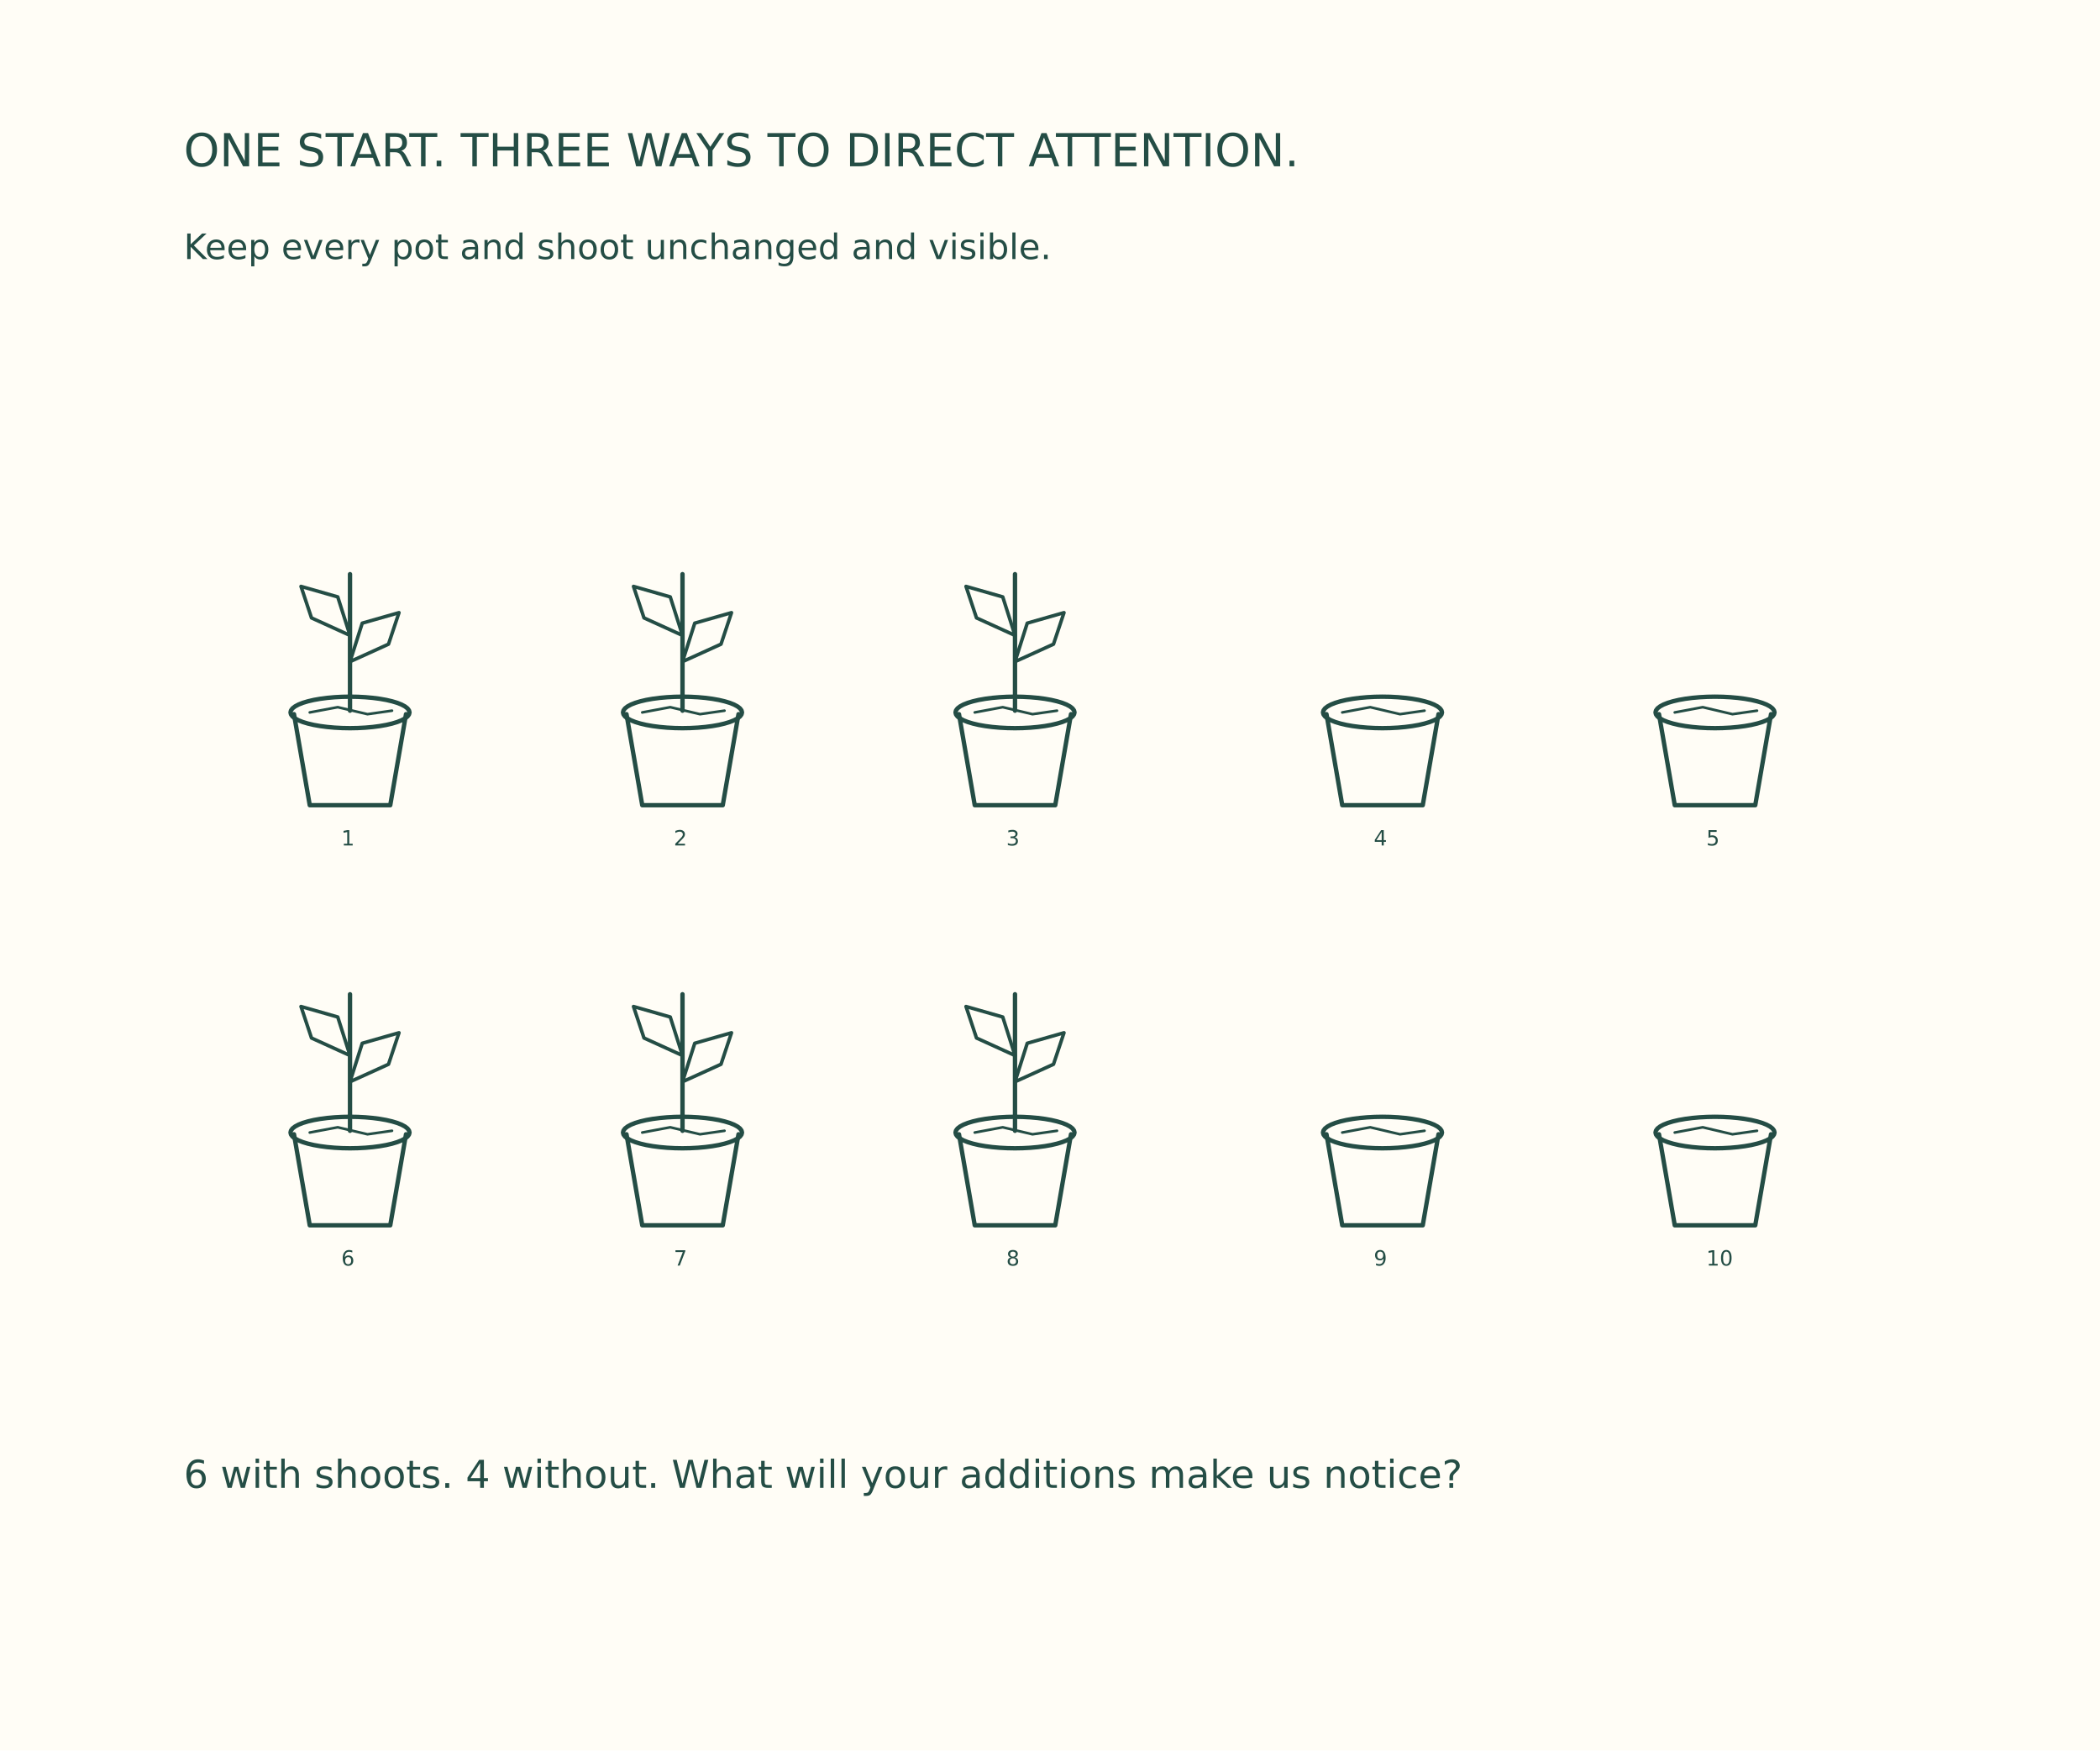
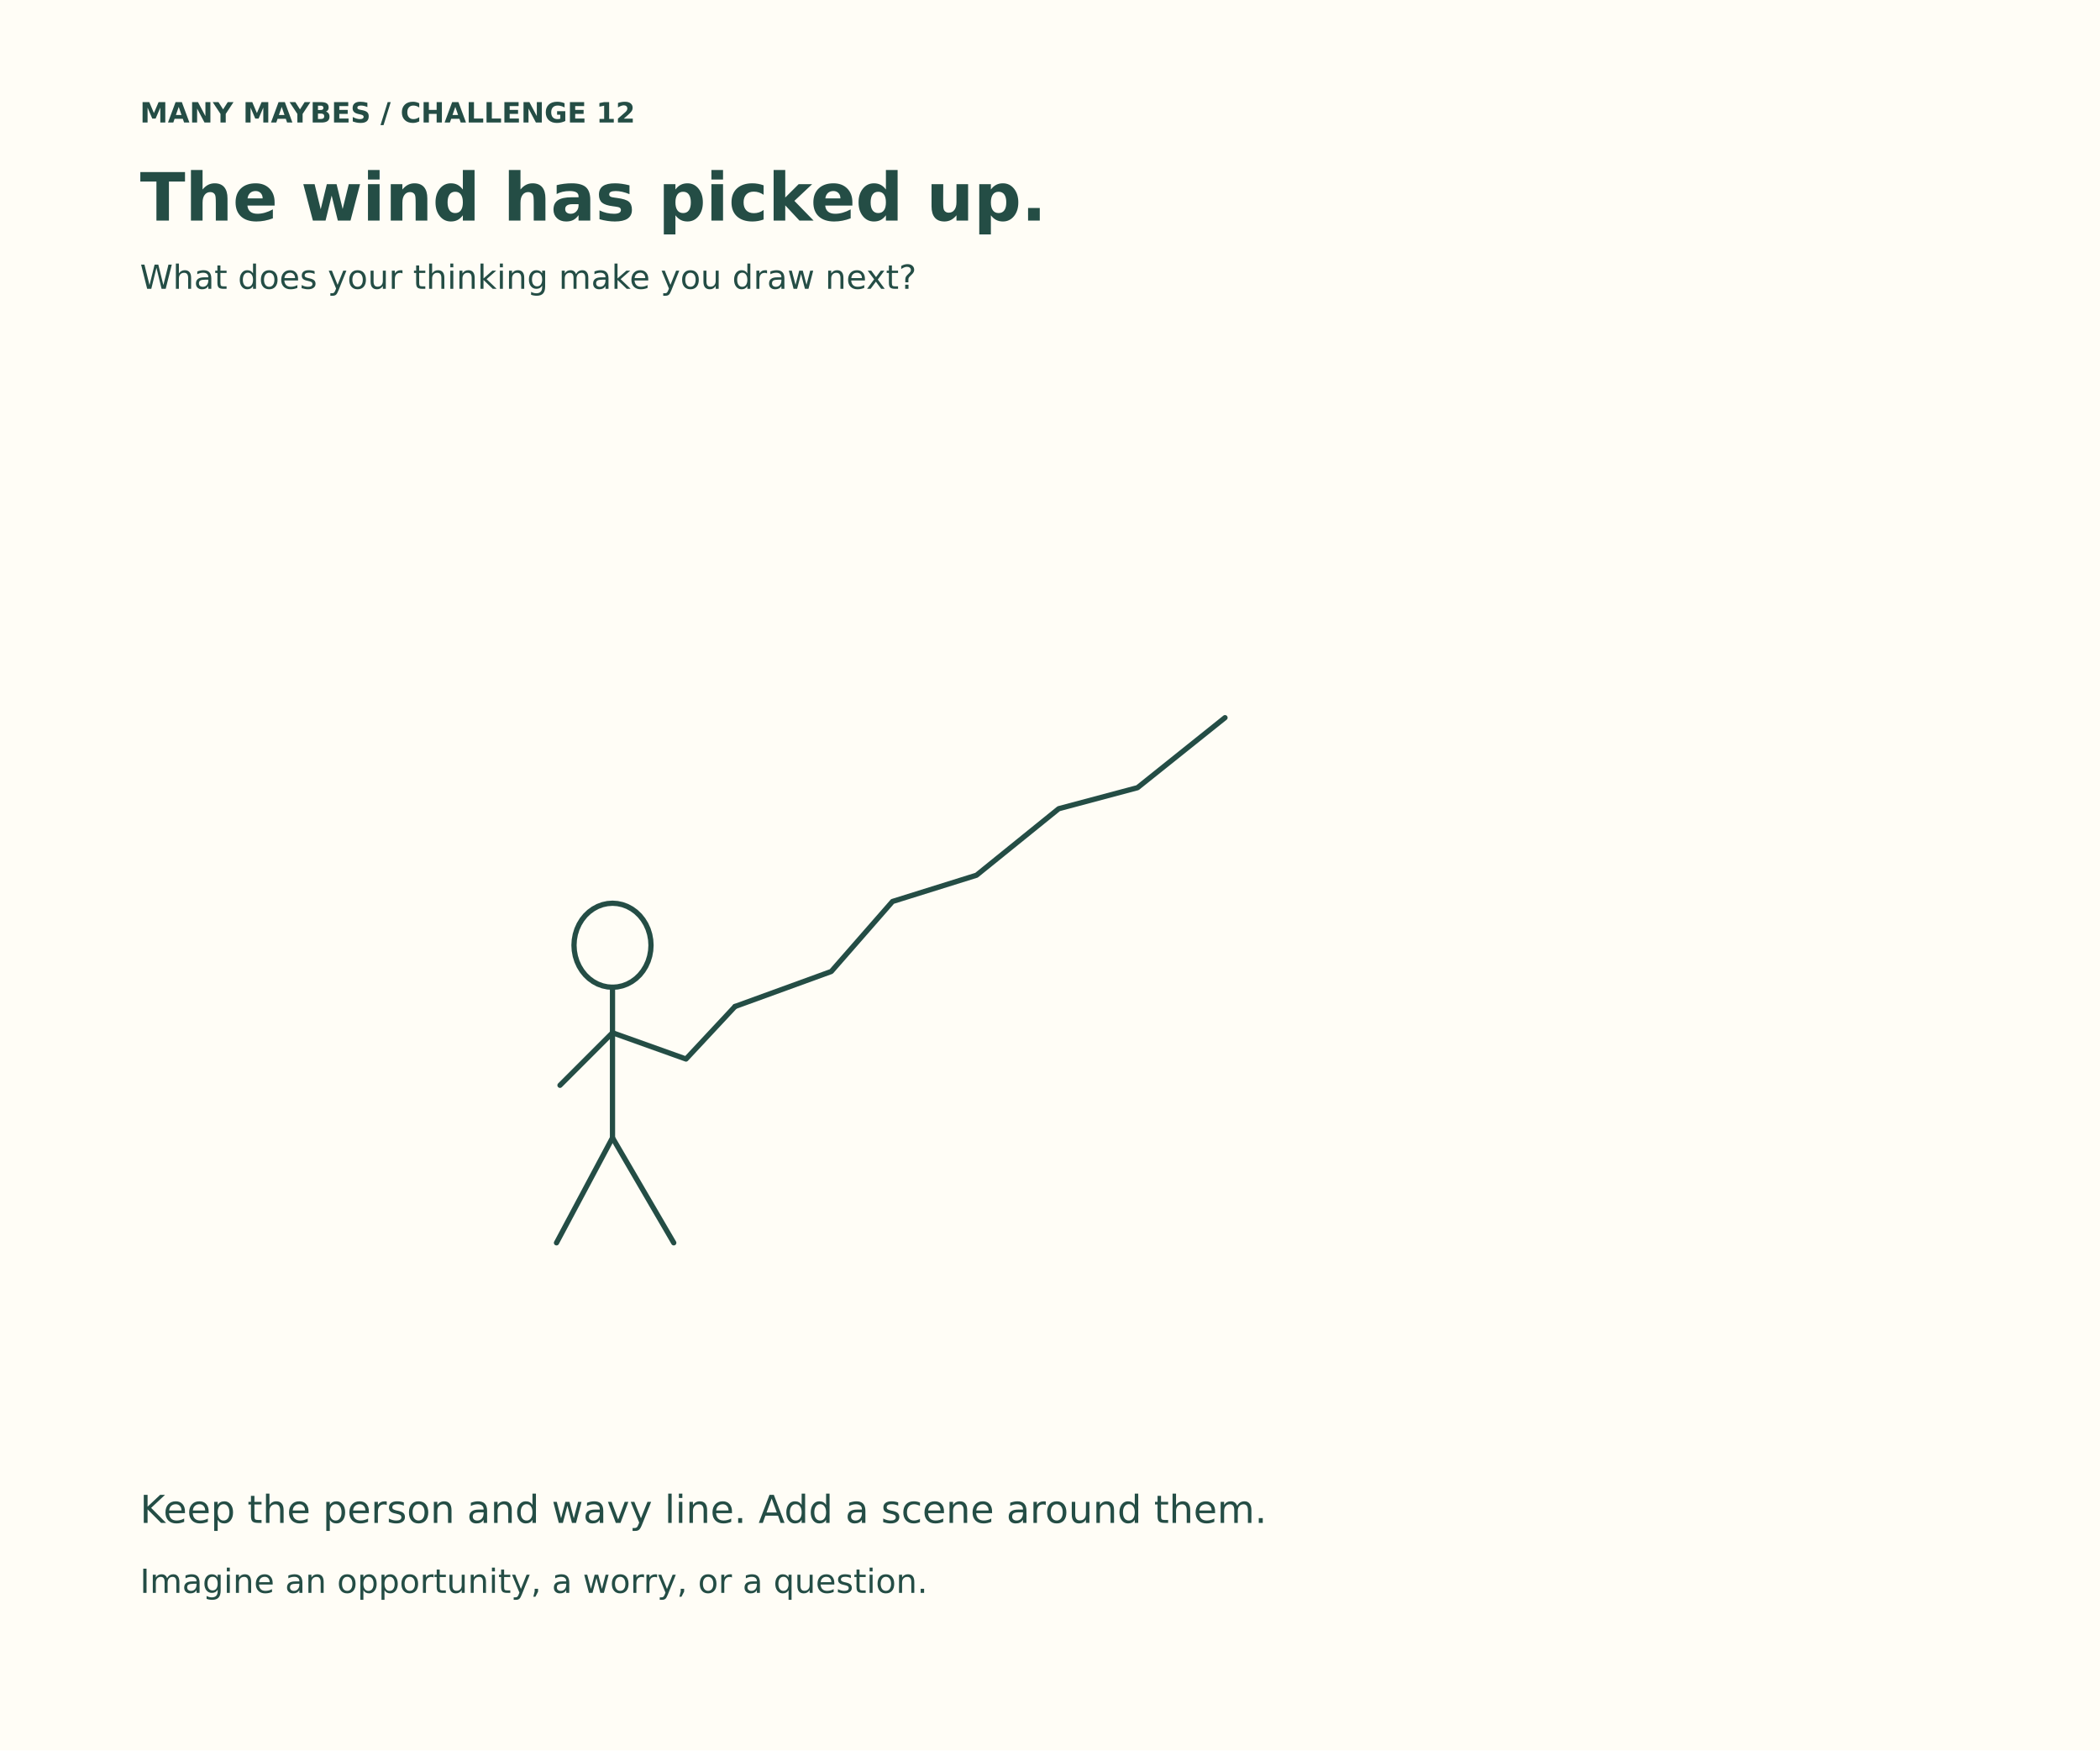
- <svg xmlns="http://www.w3.org/2000/svg" viewBox="0 0 1200 1000" role="img" aria-label="Ten simple pot outlines in two rows. The first three pots in each row have two-leaf shoots; the other two have none.">
+ <svg xmlns="http://www.w3.org/2000/svg" viewBox="0 0 1200 1000" role="img" aria-label="A neutral person holds a wavy line that rises to an unfinished endpoint. Most of the page is blank.">
  <rect width="1200" height="1000" fill="#fffdf6" />
  <g id="fixed-starter">
-     <polyline points="168,408 177,460 223,460 232,408" stroke="#244d45" stroke-width="2.5" fill="none" stroke-linecap="round" stroke-linejoin="round" />
-     <polyline points="234.0,407.0 233.71,408.17 232.84,409.33 231.41,410.44 229.44,411.5 226.97,412.48 224.04,413.36 220.7,414.14 217.0,414.79 213.01,415.31 208.8,415.69 204.44,415.92 200.0,416.0 195.56,415.92 191.2,415.69 186.99,415.31 183.0,414.79 179.3,414.14 175.96,413.36 173.03,412.48 170.56,411.5 168.59,410.44 167.16,409.33 166.29,408.17 166.0,407.0 166.29,405.83 167.16,404.67 168.59,403.56 170.56,402.5 173.03,401.52 175.96,400.64 179.3,399.86 183.0,399.21 186.99,398.69 191.2,398.31 195.56,398.08 200.0,398.0 204.44,398.08 208.8,398.31 213.01,398.69 217.0,399.21 220.7,399.86 224.04,400.64 226.97,401.52 229.44,402.5 231.41,403.56 232.84,404.67 233.71,405.83 234.0,407.0" stroke="#244d45" stroke-width="2.5" fill="none" stroke-linecap="round" stroke-linejoin="round" />
-     <polyline points="177,407 193,404 210,408 224,406" stroke="#244d45" stroke-width="1.5" fill="none" stroke-linecap="round" stroke-linejoin="round" />
-     <polyline points="200,406 200,328" stroke="#244d45" stroke-width="2.5" fill="none" stroke-linecap="round" stroke-linejoin="round" />
-     <polyline points="200,363 178,353 172,335 193,341 200,363" stroke="#244d45" stroke-width="2" fill="none" stroke-linecap="round" stroke-linejoin="round" />
-     <polyline points="200,378 222,368 228,350 207,356 200,378" stroke="#244d45" stroke-width="2" fill="none" stroke-linecap="round" stroke-linejoin="round" />
-     <polyline points="358,408 367,460 413,460 422,408" stroke="#244d45" stroke-width="2.5" fill="none" stroke-linecap="round" stroke-linejoin="round" />
-     <polyline points="424.0,407.0 423.71,408.17 422.84,409.33 421.41,410.44 419.44,411.5 416.97,412.48 414.04,413.36 410.7,414.14 407.0,414.79 403.01,415.31 398.8,415.69 394.44,415.92 390.0,416.0 385.56,415.92 381.2,415.69 376.99,415.31 373.0,414.79 369.3,414.14 365.96,413.36 363.03,412.48 360.56,411.5 358.59,410.44 357.16,409.33 356.29,408.17 356.0,407.0 356.29,405.83 357.16,404.67 358.59,403.56 360.56,402.5 363.03,401.52 365.96,400.64 369.3,399.86 373.0,399.21 376.99,398.69 381.2,398.31 385.56,398.08 390.0,398.0 394.44,398.08 398.8,398.31 403.01,398.69 407.0,399.21 410.7,399.86 414.04,400.64 416.97,401.52 419.44,402.5 421.41,403.56 422.84,404.67 423.71,405.83 424.0,407.0" stroke="#244d45" stroke-width="2.5" fill="none" stroke-linecap="round" stroke-linejoin="round" />
-     <polyline points="367,407 383,404 400,408 414,406" stroke="#244d45" stroke-width="1.5" fill="none" stroke-linecap="round" stroke-linejoin="round" />
-     <polyline points="390,406 390,328" stroke="#244d45" stroke-width="2.5" fill="none" stroke-linecap="round" stroke-linejoin="round" />
-     <polyline points="390,363 368,353 362,335 383,341 390,363" stroke="#244d45" stroke-width="2" fill="none" stroke-linecap="round" stroke-linejoin="round" />
-     <polyline points="390,378 412,368 418,350 397,356 390,378" stroke="#244d45" stroke-width="2" fill="none" stroke-linecap="round" stroke-linejoin="round" />
-     <polyline points="548,408 557,460 603,460 612,408" stroke="#244d45" stroke-width="2.5" fill="none" stroke-linecap="round" stroke-linejoin="round" />
-     <polyline points="614.0,407.0 613.71,408.17 612.84,409.33 611.41,410.44 609.44,411.5 606.97,412.48 604.04,413.36 600.7,414.14 597.0,414.79 593.01,415.31 588.8,415.69 584.44,415.92 580.0,416.0 575.56,415.92 571.2,415.69 566.99,415.31 563.0,414.79 559.3,414.14 555.96,413.36 553.03,412.48 550.56,411.5 548.59,410.44 547.16,409.33 546.29,408.17 546.0,407.0 546.29,405.83 547.16,404.67 548.59,403.56 550.56,402.5 553.03,401.52 555.96,400.64 559.3,399.86 563.0,399.21 566.99,398.69 571.2,398.31 575.56,398.08 580.0,398.0 584.44,398.08 588.8,398.31 593.01,398.69 597.0,399.21 600.7,399.86 604.04,400.64 606.97,401.52 609.44,402.5 611.41,403.56 612.84,404.67 613.71,405.83 614.0,407.0" stroke="#244d45" stroke-width="2.5" fill="none" stroke-linecap="round" stroke-linejoin="round" />
-     <polyline points="557,407 573,404 590,408 604,406" stroke="#244d45" stroke-width="1.5" fill="none" stroke-linecap="round" stroke-linejoin="round" />
-     <polyline points="580,406 580,328" stroke="#244d45" stroke-width="2.5" fill="none" stroke-linecap="round" stroke-linejoin="round" />
-     <polyline points="580,363 558,353 552,335 573,341 580,363" stroke="#244d45" stroke-width="2" fill="none" stroke-linecap="round" stroke-linejoin="round" />
-     <polyline points="580,378 602,368 608,350 587,356 580,378" stroke="#244d45" stroke-width="2" fill="none" stroke-linecap="round" stroke-linejoin="round" />
-     <polyline points="758,408 767,460 813,460 822,408" stroke="#244d45" stroke-width="2.5" fill="none" stroke-linecap="round" stroke-linejoin="round" />
-     <polyline points="824.0,407.0 823.71,408.17 822.84,409.33 821.41,410.44 819.44,411.5 816.97,412.48 814.04,413.36 810.7,414.14 807.0,414.79 803.01,415.31 798.8,415.69 794.44,415.92 790.0,416.0 785.56,415.92 781.2,415.69 776.99,415.31 773.0,414.79 769.3,414.14 765.96,413.36 763.03,412.48 760.56,411.5 758.59,410.44 757.16,409.33 756.29,408.17 756.0,407.0 756.29,405.83 757.16,404.67 758.59,403.56 760.56,402.5 763.03,401.52 765.96,400.64 769.3,399.86 773.0,399.21 776.99,398.69 781.2,398.31 785.56,398.08 790.0,398.0 794.44,398.08 798.8,398.31 803.01,398.69 807.0,399.21 810.7,399.86 814.04,400.64 816.97,401.52 819.44,402.5 821.41,403.56 822.84,404.67 823.71,405.83 824.0,407.0" stroke="#244d45" stroke-width="2.5" fill="none" stroke-linecap="round" stroke-linejoin="round" />
-     <polyline points="767,407 783,404 800,408 814,406" stroke="#244d45" stroke-width="1.5" fill="none" stroke-linecap="round" stroke-linejoin="round" />
-     <polyline points="948,408 957,460 1003,460 1012,408" stroke="#244d45" stroke-width="2.5" fill="none" stroke-linecap="round" stroke-linejoin="round" />
-     <polyline points="1014.0,407.0 1013.71,408.17 1012.84,409.33 1011.41,410.44 1009.44,411.5 1006.97,412.48 1004.04,413.36 1000.7,414.14 997.0,414.79 993.01,415.31 988.8,415.69 984.44,415.92 980.0,416.0 975.56,415.92 971.2,415.69 966.99,415.31 963.0,414.79 959.3,414.14 955.96,413.36 953.03,412.48 950.56,411.5 948.59,410.44 947.16,409.33 946.29,408.17 946.0,407.0 946.29,405.83 947.16,404.67 948.59,403.56 950.56,402.5 953.03,401.52 955.96,400.64 959.3,399.86 963.0,399.21 966.99,398.69 971.2,398.31 975.56,398.08 980.0,398.0 984.44,398.08 988.8,398.31 993.01,398.69 997.0,399.21 1000.7,399.86 1004.04,400.64 1006.97,401.52 1009.44,402.5 1011.41,403.56 1012.84,404.67 1013.71,405.83 1014.0,407.0" stroke="#244d45" stroke-width="2.5" fill="none" stroke-linecap="round" stroke-linejoin="round" />
-     <polyline points="957,407 973,404 990,408 1004,406" stroke="#244d45" stroke-width="1.5" fill="none" stroke-linecap="round" stroke-linejoin="round" />
-     <polyline points="168,648 177,700 223,700 232,648" stroke="#244d45" stroke-width="2.5" fill="none" stroke-linecap="round" stroke-linejoin="round" />
-     <polyline points="234.0,647.0 233.71,648.17 232.84,649.33 231.41,650.44 229.44,651.5 226.97,652.48 224.04,653.36 220.7,654.14 217.0,654.79 213.01,655.31 208.8,655.69 204.44,655.92 200.0,656.0 195.56,655.92 191.2,655.69 186.99,655.31 183.0,654.79 179.3,654.14 175.96,653.36 173.03,652.48 170.56,651.5 168.59,650.44 167.16,649.33 166.29,648.17 166.0,647.0 166.29,645.83 167.16,644.67 168.59,643.56 170.56,642.5 173.03,641.52 175.96,640.64 179.3,639.86 183.0,639.21 186.99,638.69 191.2,638.31 195.56,638.08 200.0,638.0 204.44,638.08 208.8,638.31 213.01,638.69 217.0,639.21 220.7,639.86 224.04,640.64 226.97,641.52 229.44,642.5 231.41,643.56 232.84,644.67 233.71,645.83 234.0,647.0" stroke="#244d45" stroke-width="2.5" fill="none" stroke-linecap="round" stroke-linejoin="round" />
-     <polyline points="177,647 193,644 210,648 224,646" stroke="#244d45" stroke-width="1.5" fill="none" stroke-linecap="round" stroke-linejoin="round" />
-     <polyline points="200,646 200,568" stroke="#244d45" stroke-width="2.5" fill="none" stroke-linecap="round" stroke-linejoin="round" />
-     <polyline points="200,603 178,593 172,575 193,581 200,603" stroke="#244d45" stroke-width="2" fill="none" stroke-linecap="round" stroke-linejoin="round" />
-     <polyline points="200,618 222,608 228,590 207,596 200,618" stroke="#244d45" stroke-width="2" fill="none" stroke-linecap="round" stroke-linejoin="round" />
-     <polyline points="358,648 367,700 413,700 422,648" stroke="#244d45" stroke-width="2.5" fill="none" stroke-linecap="round" stroke-linejoin="round" />
-     <polyline points="424.0,647.0 423.71,648.17 422.84,649.33 421.41,650.44 419.44,651.5 416.97,652.48 414.04,653.36 410.7,654.14 407.0,654.79 403.01,655.31 398.8,655.69 394.44,655.92 390.0,656.0 385.56,655.92 381.2,655.69 376.99,655.31 373.0,654.79 369.3,654.14 365.96,653.36 363.03,652.48 360.56,651.5 358.59,650.44 357.16,649.33 356.29,648.17 356.0,647.0 356.29,645.83 357.16,644.67 358.59,643.56 360.56,642.5 363.03,641.52 365.96,640.64 369.3,639.86 373.0,639.21 376.99,638.69 381.2,638.31 385.56,638.08 390.0,638.0 394.44,638.08 398.8,638.31 403.01,638.69 407.0,639.21 410.7,639.86 414.04,640.64 416.97,641.52 419.44,642.5 421.41,643.56 422.84,644.67 423.71,645.83 424.0,647.0" stroke="#244d45" stroke-width="2.5" fill="none" stroke-linecap="round" stroke-linejoin="round" />
-     <polyline points="367,647 383,644 400,648 414,646" stroke="#244d45" stroke-width="1.5" fill="none" stroke-linecap="round" stroke-linejoin="round" />
-     <polyline points="390,646 390,568" stroke="#244d45" stroke-width="2.5" fill="none" stroke-linecap="round" stroke-linejoin="round" />
-     <polyline points="390,603 368,593 362,575 383,581 390,603" stroke="#244d45" stroke-width="2" fill="none" stroke-linecap="round" stroke-linejoin="round" />
-     <polyline points="390,618 412,608 418,590 397,596 390,618" stroke="#244d45" stroke-width="2" fill="none" stroke-linecap="round" stroke-linejoin="round" />
-     <polyline points="548,648 557,700 603,700 612,648" stroke="#244d45" stroke-width="2.5" fill="none" stroke-linecap="round" stroke-linejoin="round" />
-     <polyline points="614.0,647.0 613.71,648.17 612.84,649.33 611.41,650.44 609.44,651.5 606.97,652.48 604.04,653.36 600.7,654.14 597.0,654.79 593.01,655.31 588.8,655.69 584.44,655.92 580.0,656.0 575.56,655.92 571.2,655.69 566.99,655.31 563.0,654.79 559.3,654.14 555.96,653.36 553.03,652.48 550.56,651.5 548.59,650.44 547.16,649.33 546.29,648.17 546.0,647.0 546.29,645.83 547.16,644.67 548.59,643.56 550.56,642.5 553.03,641.52 555.96,640.64 559.3,639.86 563.0,639.21 566.99,638.69 571.2,638.31 575.56,638.08 580.0,638.0 584.44,638.08 588.8,638.31 593.01,638.69 597.0,639.21 600.7,639.86 604.04,640.64 606.97,641.52 609.44,642.5 611.41,643.56 612.84,644.67 613.71,645.83 614.0,647.0" stroke="#244d45" stroke-width="2.5" fill="none" stroke-linecap="round" stroke-linejoin="round" />
-     <polyline points="557,647 573,644 590,648 604,646" stroke="#244d45" stroke-width="1.5" fill="none" stroke-linecap="round" stroke-linejoin="round" />
-     <polyline points="580,646 580,568" stroke="#244d45" stroke-width="2.5" fill="none" stroke-linecap="round" stroke-linejoin="round" />
-     <polyline points="580,603 558,593 552,575 573,581 580,603" stroke="#244d45" stroke-width="2" fill="none" stroke-linecap="round" stroke-linejoin="round" />
-     <polyline points="580,618 602,608 608,590 587,596 580,618" stroke="#244d45" stroke-width="2" fill="none" stroke-linecap="round" stroke-linejoin="round" />
-     <polyline points="758,648 767,700 813,700 822,648" stroke="#244d45" stroke-width="2.5" fill="none" stroke-linecap="round" stroke-linejoin="round" />
-     <polyline points="824.0,647.0 823.71,648.17 822.84,649.33 821.41,650.44 819.44,651.5 816.97,652.48 814.04,653.36 810.7,654.14 807.0,654.79 803.01,655.31 798.8,655.69 794.44,655.92 790.0,656.0 785.56,655.92 781.2,655.69 776.99,655.31 773.0,654.79 769.3,654.14 765.96,653.36 763.03,652.48 760.56,651.5 758.59,650.44 757.16,649.33 756.29,648.17 756.0,647.0 756.29,645.83 757.16,644.67 758.59,643.56 760.56,642.5 763.03,641.52 765.96,640.64 769.3,639.86 773.0,639.21 776.99,638.69 781.2,638.31 785.56,638.08 790.0,638.0 794.44,638.08 798.8,638.31 803.01,638.69 807.0,639.21 810.7,639.86 814.04,640.64 816.97,641.52 819.44,642.5 821.41,643.56 822.84,644.67 823.71,645.83 824.0,647.0" stroke="#244d45" stroke-width="2.5" fill="none" stroke-linecap="round" stroke-linejoin="round" />
-     <polyline points="767,647 783,644 800,648 814,646" stroke="#244d45" stroke-width="1.5" fill="none" stroke-linecap="round" stroke-linejoin="round" />
-     <polyline points="948,648 957,700 1003,700 1012,648" stroke="#244d45" stroke-width="2.5" fill="none" stroke-linecap="round" stroke-linejoin="round" />
-     <polyline points="1014.0,647.0 1013.71,648.17 1012.84,649.33 1011.41,650.44 1009.44,651.5 1006.97,652.48 1004.04,653.36 1000.7,654.14 997.0,654.79 993.01,655.31 988.8,655.69 984.44,655.92 980.0,656.0 975.56,655.92 971.2,655.69 966.99,655.31 963.0,654.79 959.3,654.14 955.96,653.36 953.03,652.48 950.56,651.5 948.59,650.44 947.16,649.33 946.29,648.17 946.0,647.0 946.29,645.83 947.16,644.67 948.59,643.56 950.56,642.5 953.03,641.52 955.96,640.64 959.3,639.86 963.0,639.21 966.99,638.69 971.2,638.31 975.56,638.08 980.0,638.0 984.44,638.08 988.8,638.31 993.01,638.69 997.0,639.21 1000.7,639.86 1004.04,640.64 1006.97,641.52 1009.44,642.5 1011.41,643.56 1012.84,644.67 1013.71,645.83 1014.0,647.0" stroke="#244d45" stroke-width="2.5" fill="none" stroke-linecap="round" stroke-linejoin="round" />
-     <polyline points="957,647 973,644 990,648 1004,646" stroke="#244d45" stroke-width="1.5" fill="none" stroke-linecap="round" stroke-linejoin="round" />
+     <polyline points="372.0,540.0 371.81,543.13 371.25,546.21 370.33,549.18 369.05,552.0 367.45,554.61 365.56,556.97 363.39,559.04 361.0,560.78 358.42,562.17 355.69,563.18 352.87,563.79 350.0,564.0 347.13,563.79 344.31,563.18 341.58,562.17 339.0,560.78 336.61,559.04 334.44,556.97 332.55,554.61 330.95,552.0 329.67,549.18 328.75,546.21 328.19,543.13 328.0,540.0 328.19,536.87 328.75,533.79 329.67,530.82 330.95,528.0 332.55,525.39 334.44,523.03 336.61,520.96 339.0,519.22 341.58,517.83 344.31,516.82 347.13,516.21 350.0,516.0 352.87,516.21 355.69,516.82 358.42,517.83 361.0,519.22 363.39,520.96 365.56,523.03 367.45,525.39 369.05,528.0 370.33,530.82 371.25,533.79 371.81,536.87 372.0,540.0" stroke="#244d45" stroke-width="3" fill="none" stroke-linecap="round" stroke-linejoin="round" />
+     <polyline points="350,564 350,650 318,710" stroke="#244d45" stroke-width="3" fill="none" stroke-linecap="round" stroke-linejoin="round" />
+     <polyline points="350,650 385,710" stroke="#244d45" stroke-width="3" fill="none" stroke-linecap="round" stroke-linejoin="round" />
+     <polyline points="350,590 392,605 420,575" stroke="#244d45" stroke-width="3" fill="none" stroke-linecap="round" stroke-linejoin="round" />
+     <polyline points="350,590 320,620" stroke="#244d45" stroke-width="3" fill="none" stroke-linecap="round" stroke-linejoin="round" />
+     <polyline points="420,575 475,555 510,515 558,500 605,462 650,450 700,410" stroke="#244d45" stroke-width="3" fill="none" stroke-linecap="round" stroke-linejoin="round" />
  </g>
-   <text x="105" y="95" font-family="DejaVu Sans,sans-serif" font-size="26" fill="#244d45" font-weight="400">ONE START. THREE WAYS TO DIRECT ATTENTION.</text>
-   <text x="105" y="148" font-family="DejaVu Sans,sans-serif" font-size="20" fill="#244d45" font-weight="400">Keep every pot and shoot unchanged and visible.</text>
-   <text x="195" y="483" font-family="DejaVu Sans,sans-serif" font-size="12" fill="#244d45" font-weight="400">1</text>
-   <text x="385" y="483" font-family="DejaVu Sans,sans-serif" font-size="12" fill="#244d45" font-weight="400">2</text>
-   <text x="575" y="483" font-family="DejaVu Sans,sans-serif" font-size="12" fill="#244d45" font-weight="400">3</text>
-   <text x="785" y="483" font-family="DejaVu Sans,sans-serif" font-size="12" fill="#244d45" font-weight="400">4</text>
-   <text x="975" y="483" font-family="DejaVu Sans,sans-serif" font-size="12" fill="#244d45" font-weight="400">5</text>
-   <text x="195" y="723" font-family="DejaVu Sans,sans-serif" font-size="12" fill="#244d45" font-weight="400">6</text>
-   <text x="385" y="723" font-family="DejaVu Sans,sans-serif" font-size="12" fill="#244d45" font-weight="400">7</text>
-   <text x="575" y="723" font-family="DejaVu Sans,sans-serif" font-size="12" fill="#244d45" font-weight="400">8</text>
-   <text x="785" y="723" font-family="DejaVu Sans,sans-serif" font-size="12" fill="#244d45" font-weight="400">9</text>
-   <text x="975" y="723" font-family="DejaVu Sans,sans-serif" font-size="12" fill="#244d45" font-weight="400">10</text>
-   <text x="105" y="850" font-family="DejaVu Sans,sans-serif" font-size="22" fill="#244d45" font-weight="400">6 with shoots. 4 without. What will your additions make us notice?</text>
+   <g id="additions" />
+   <text x="80" y="70" font-family="DejaVu Sans,sans-serif" font-size="16" fill="#244d45" font-weight="700">MANY MAYBES  /  CHALLENGE 12</text>
+   <text x="80" y="126" font-family="DejaVu Sans,sans-serif" font-size="38" fill="#244d45" font-weight="700">The wind has picked up.</text>
+   <text x="80" y="165" font-family="DejaVu Sans,sans-serif" font-size="19" fill="#244d45" font-weight="400">What does your thinking make you draw next?</text>
+   <text x="80" y="870" font-family="DejaVu Sans,sans-serif" font-size="22" fill="#244d45" font-weight="400">Keep the person and wavy line. Add a scene around them.</text>
+   <text x="80" y="910" font-family="DejaVu Sans,sans-serif" font-size="19" fill="#244d45" font-weight="400">Imagine an opportunity, a worry, or a question.</text>
</svg>
